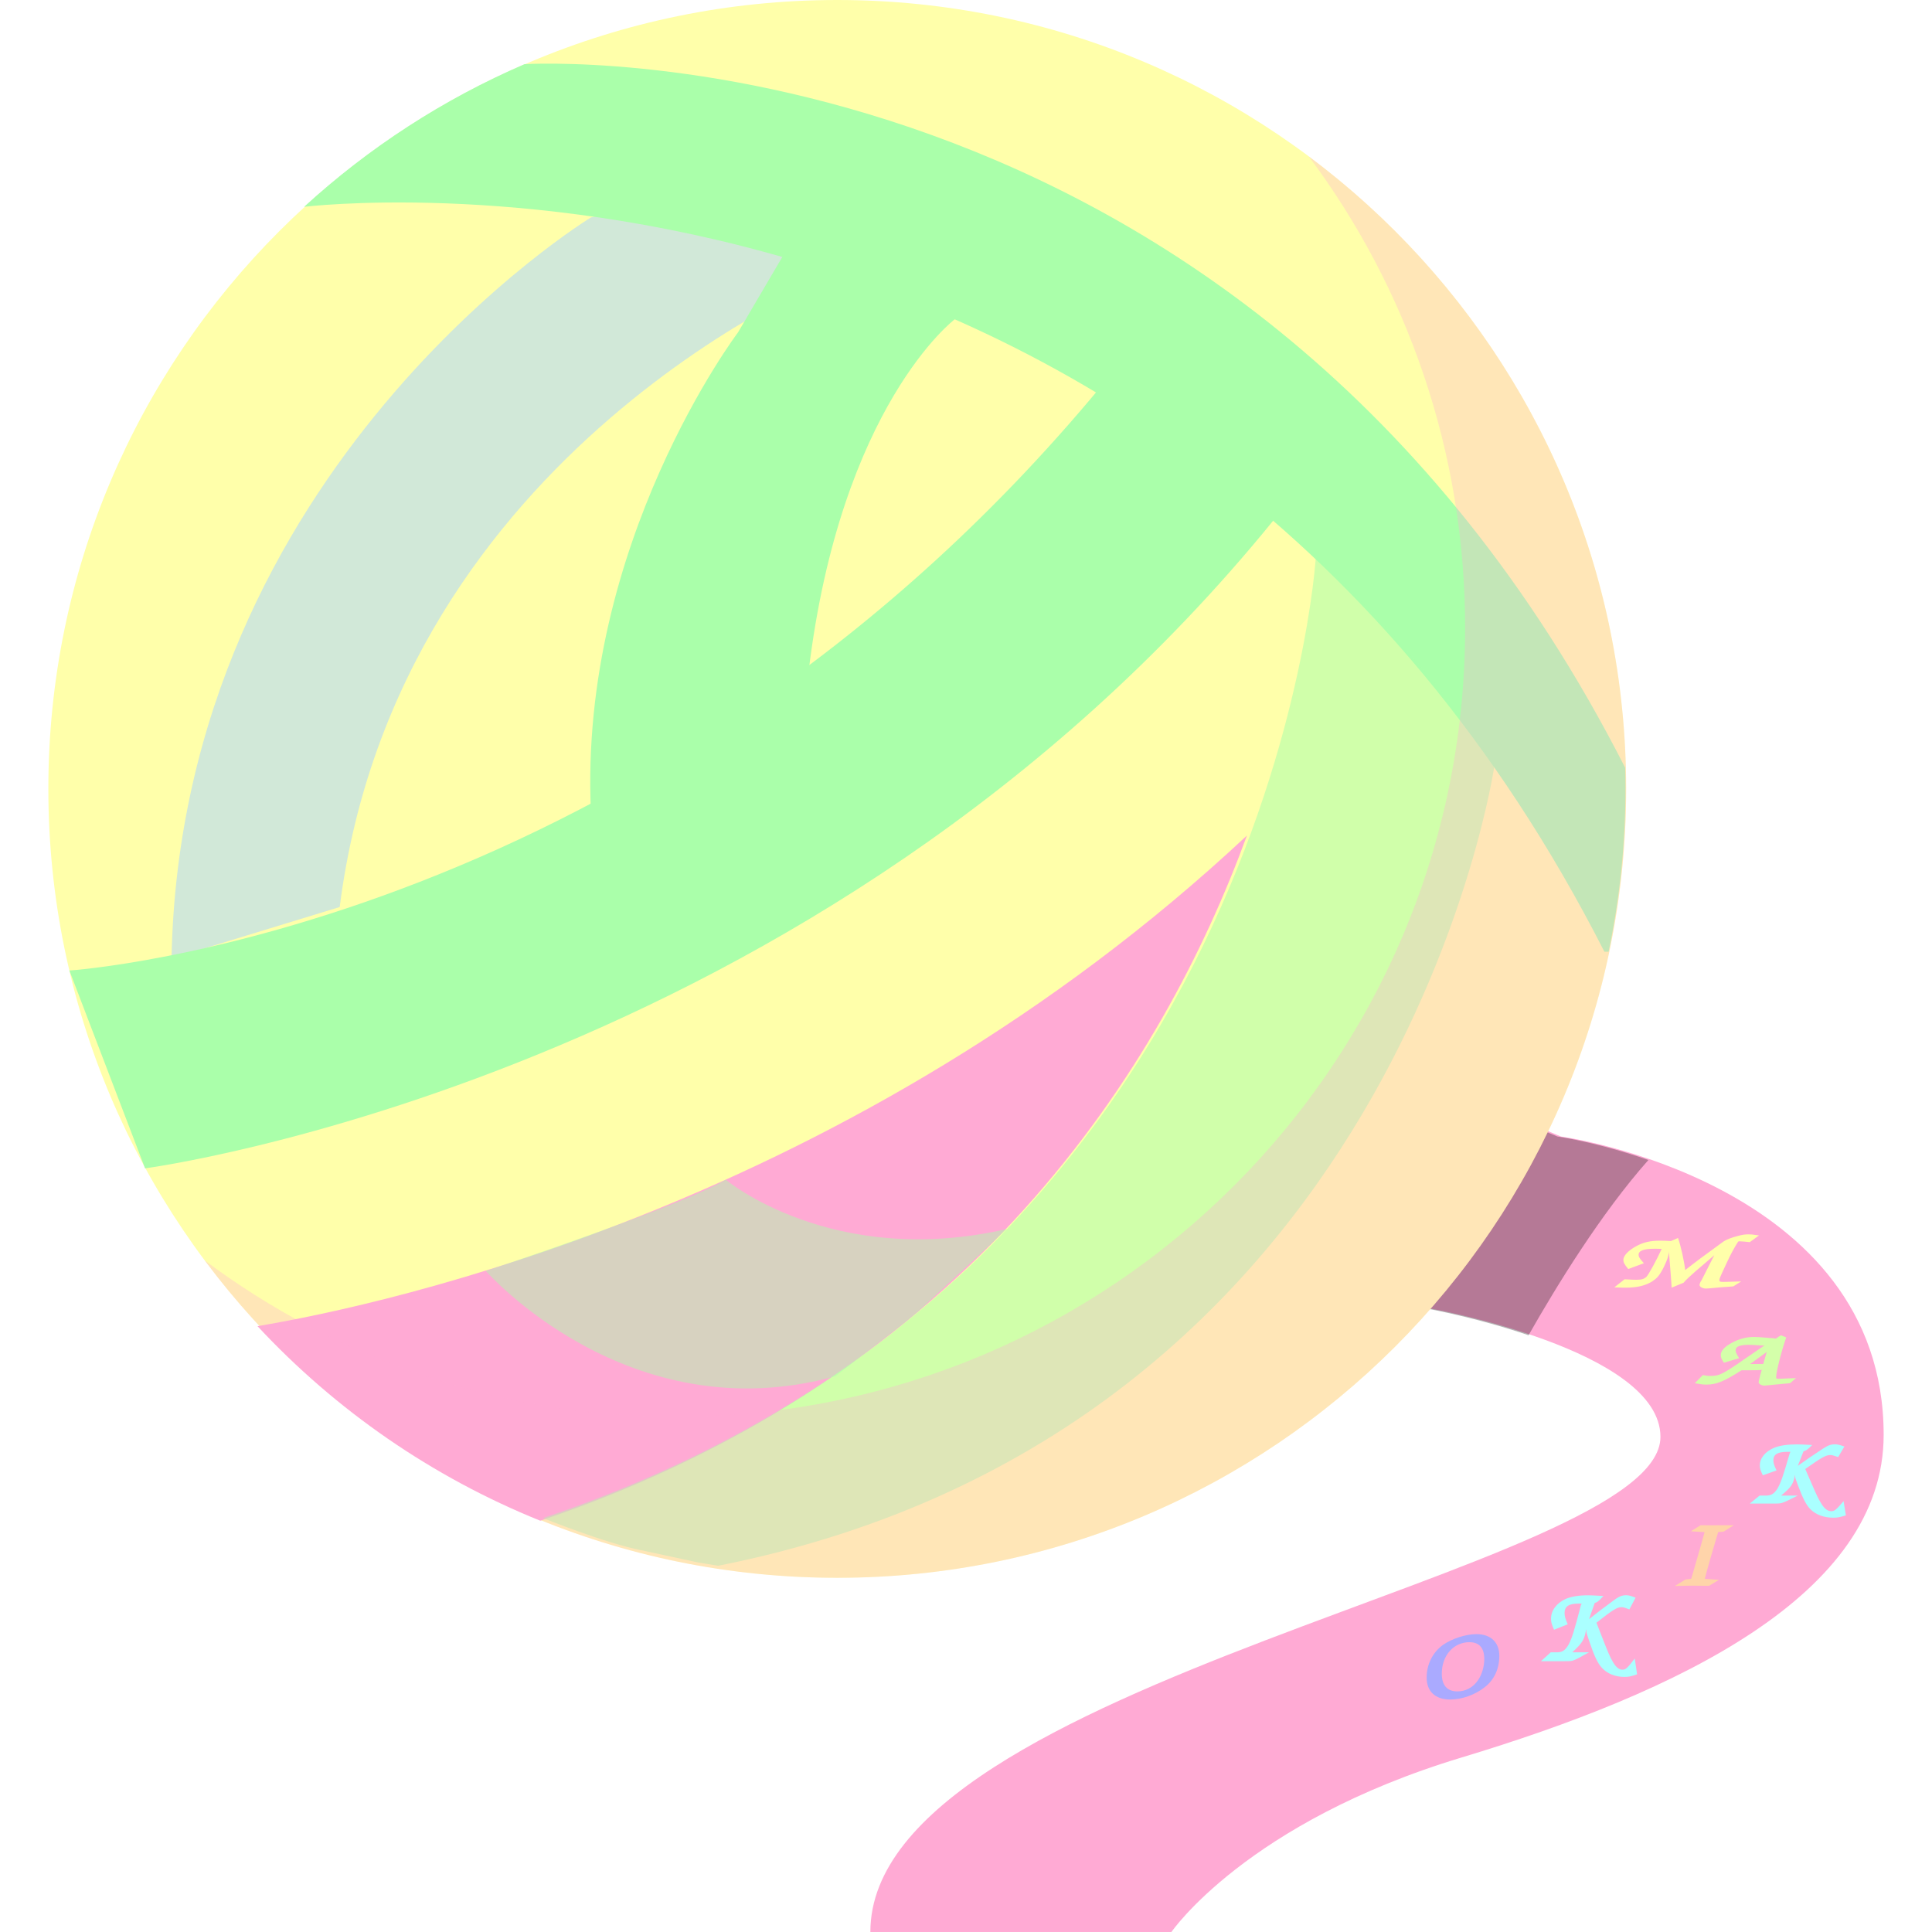
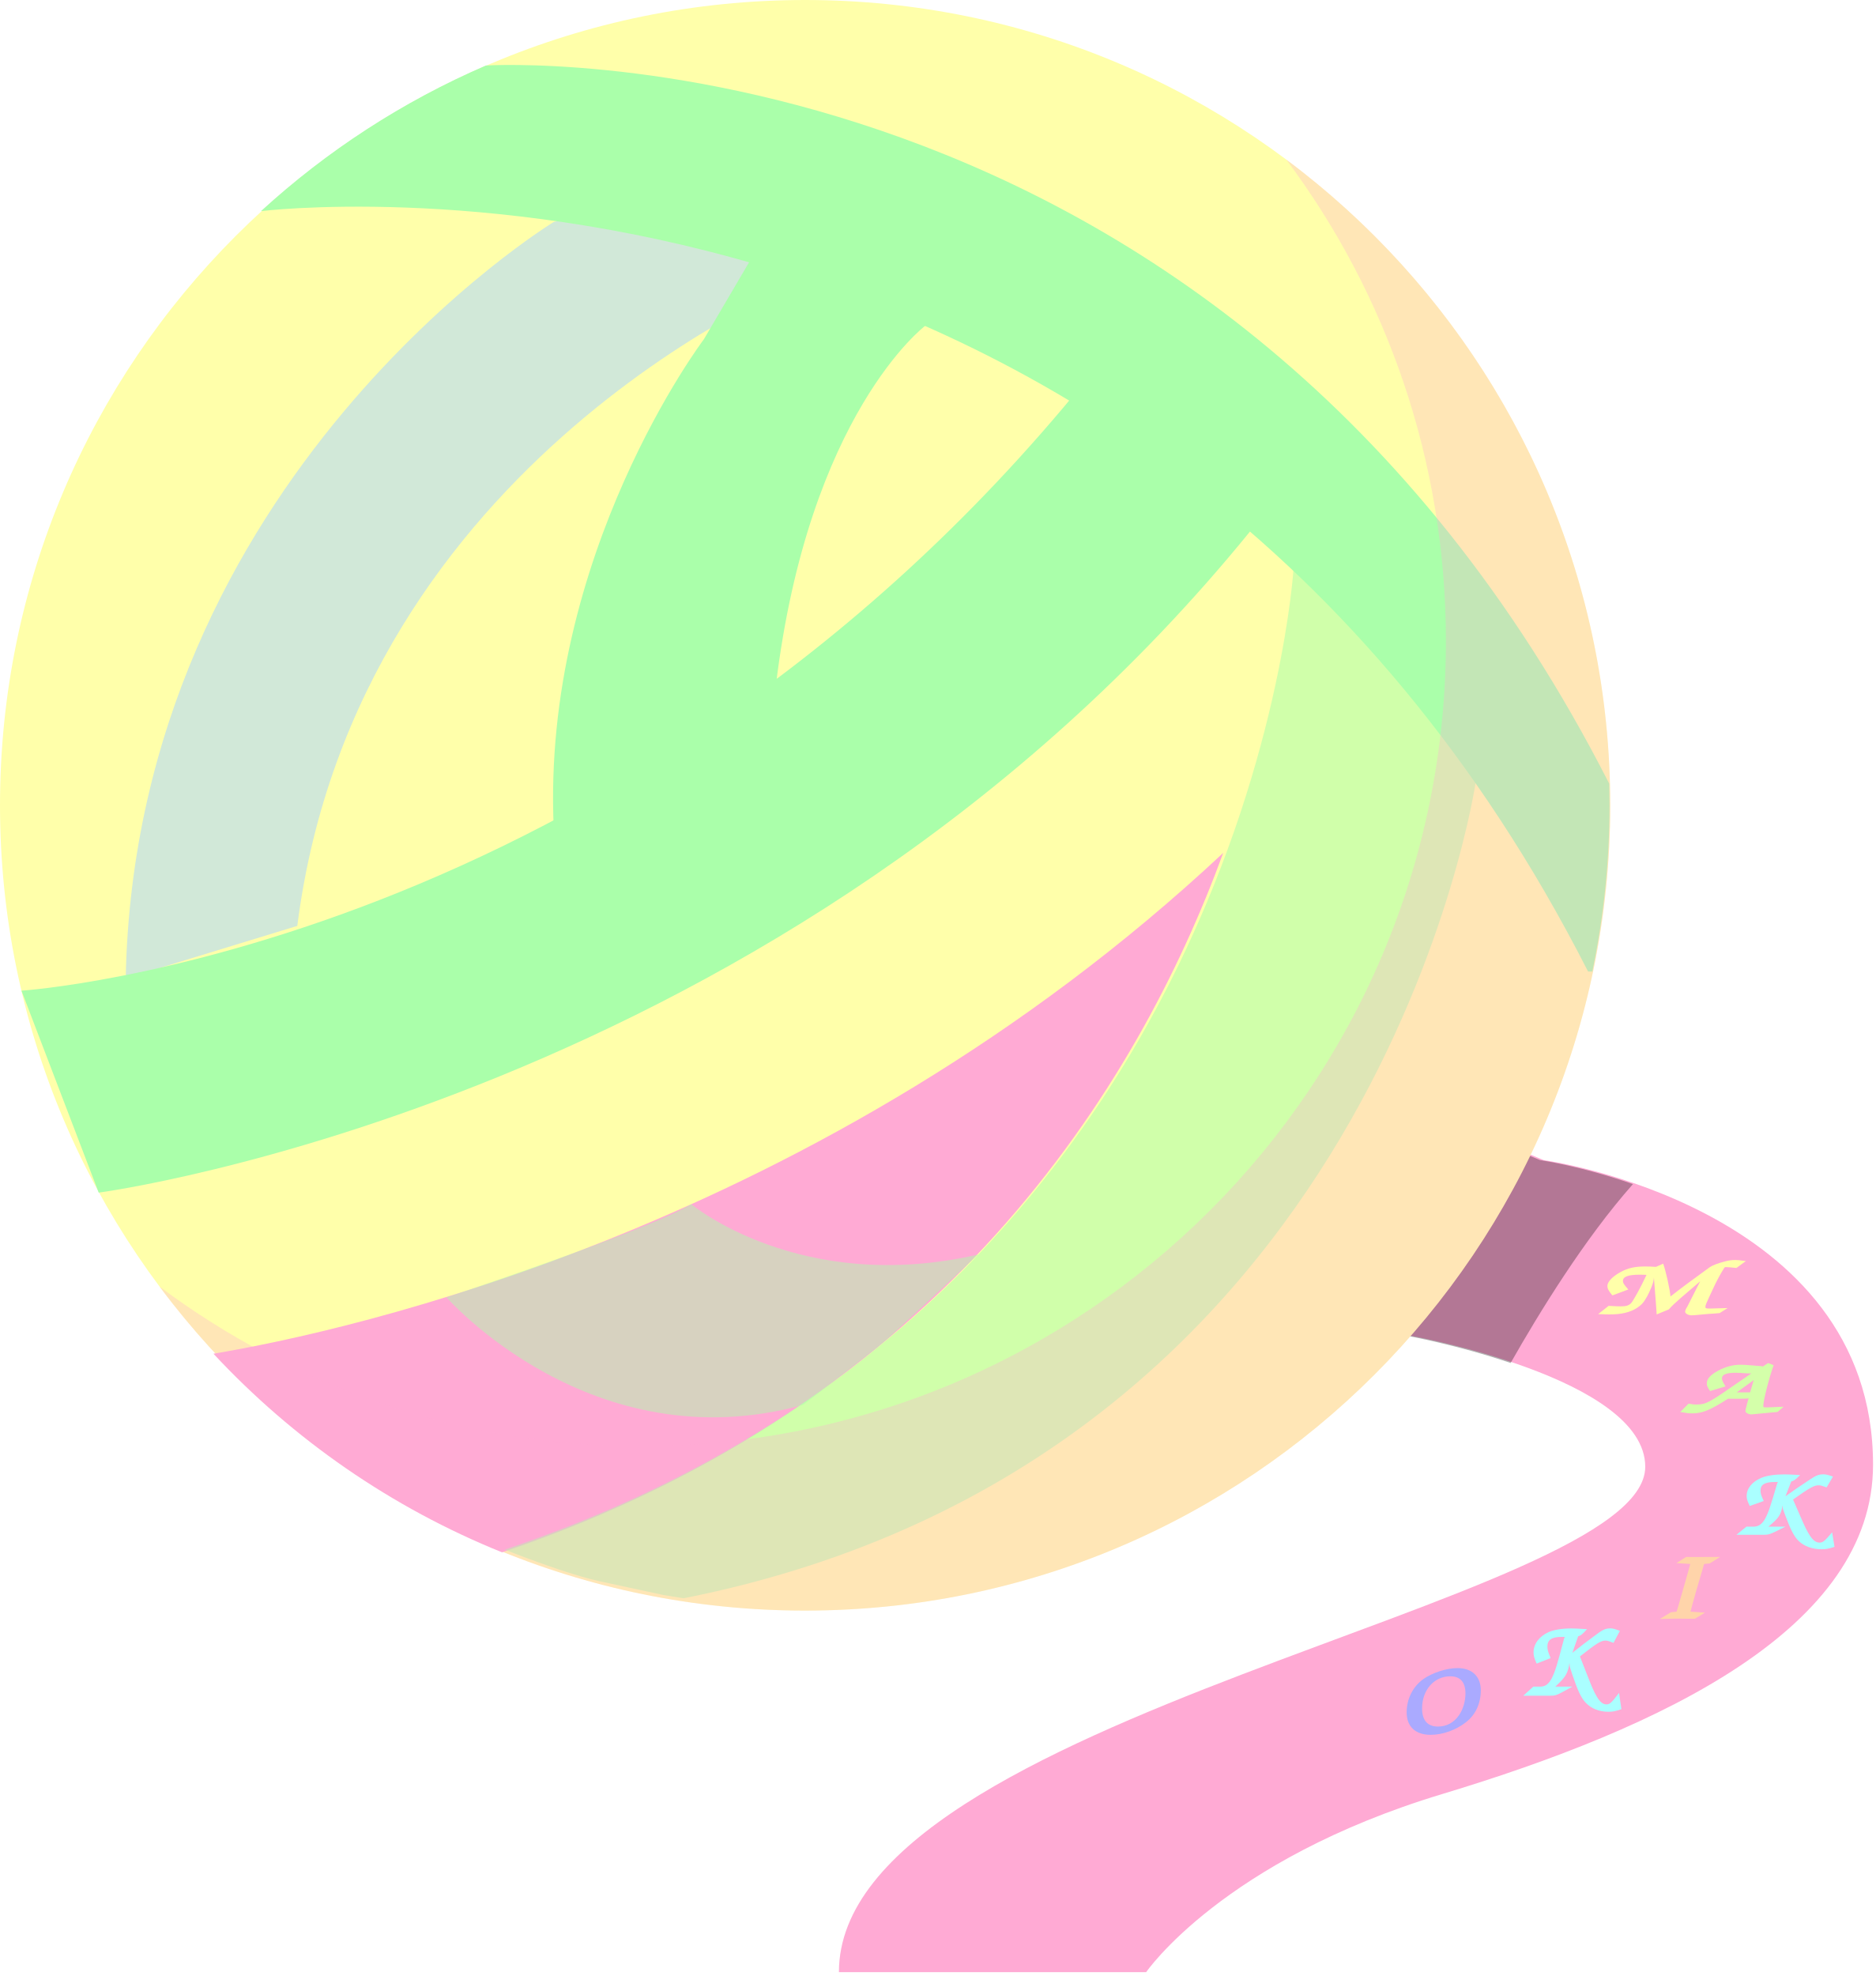
- <svg xmlns="http://www.w3.org/2000/svg" width="512.001" height="512.001">
-   <g>
-     <path d="m379.153,346.806c0,0 60.885,10.86 60.885,33.988c0,35.492 -209.383,64.526 -209.383,131.207l79.785,0c0,0 19.896,-29.039 76.898,-46.247c57.002,-17.208 111.852,-43.02 111.852,-85.503c0,-67.219 -85.503,-79.055 -85.503,-79.055l-32.977,-13.702l-1.557,59.312z" fill="#ffaad4" id="svg_1" />
-     <g opacity="0.29" id="svg_2">
-       <path d="m412.76,301.196l-32.977,-13.702l-1.558,59.312c0,0 12.92,2.307 26.857,7.053c7.362,-12.98 19.209,-32.305 31.762,-46.445c-13.611,-4.764 -24.084,-6.218 -24.084,-6.218z" id="svg_3" />
+ <svg xmlns="http://www.w3.org/2000/svg" height="513" width="487">
+   <path d="M366.34 346.806s60.885 10.86 60.885 33.988c0 35.492-209.383 64.526-209.383 131.207h79.785s19.896-29.04 76.898-46.247 111.852-43.02 111.852-85.503c0-67.22-85.503-79.055-85.503-79.055l-32.977-13.702z" fill="#ffaad4" />
+   <path d="M399.947 301.196l-32.977-13.702-1.558 59.312s12.92 2.307 26.857 7.053c7.362-12.98 19.21-32.305 31.762-46.445-13.61-4.764-24.084-6.218-24.084-6.218z" opacity=".3" />
+   <circle r="209.065" cy="209.065" cx="209.065" fill="#ffa" />
+   <path d="M317.64 221.422c-104.352 97.622-228.043 124.3-262.21 130.026 20.725 22.27 46.26 39.993 74.937 51.56C244.825 364.4 295.418 282.06 317.64 221.422z" fill="#ffaad4" />
+   <path d="M77.2 240.374C92.73 118.477 209.066 72.55 209.066 72.55 174.097 49.52 143.8 57.622 143.8 57.622S35.158 123.76 32.644 254z" opacity=".54" fill="#aad4ff" />
+   <g fill="#afa">
+     <path d="M201.47 177.99c8.53-70.667 38.787-93.42 38.787-93.42V63.097l-38.784-6.857-18.704 31.85s-42.286 55.9-38.97 127.06l12.247 18.24 61.797-24.323z" />
+     <path d="M324.658 137.91C204.182 286.084 25.63 309.623 25.63 309.623l-20.057-52.43s155.66-9.96 276.137-158.134z" />
+     <path d="M417.874 203.458C316.795 4.96 126.186 17.006 126.186 17.006c-21.597 9.31-41.31 22.152-58.413 37.806 0 0 229.573-28.487 344.602 197.41h1.107a209.95 209.95 0 0 0 4.469-43.153l-.077-5.6z" />
+     <path d="M177.507 414.94C358.1 379.16 383.272 202.612 383.272 202.612c-17.135-27.1-47.37-55.062-47.37-55.062s-11.395 189.778-204.83 254.753c0 0 16.656 6.713 26.008 8.51l15.18 3.273z" opacity=".55" />
+     <path d="M231.53 346.637l22.572-20.96c-46.32 10.647-74.595-13.05-74.595-13.05-10.778 6.637-63.575 24.182-63.575 24.182s37.704 43.077 92.64 27.914l18.348-14.177c1.595-1.233 3.134-2.537 4.61-3.91z" opacity=".47" />
+   </g>
+   <path d="M334.023 41.44c26.027 34.86 41.44 78.108 41.44 124.958 0 115.465-93.602 209.067-209.067 209.067-46.85 0-90.1-15.412-124.958-41.44 38.12 51.054 99.014 84.11 167.63 84.11 115.465 0 209.067-93.602 209.067-209.067 0-68.617-33.056-129.51-84.1-167.63z" opacity=".3" fill="#ffaad4" />
+   <g font-size="24">
+     <g text-anchor="middle" font-family="serif" />
+     <g font-family="Cursive" font-weight="bold">
+       <g text-anchor="middle">
+         <text transform="matrix(1.566372 0 0 .827317 -270.2732 63.40863)" xml:space="preserve" y="335.8" x="446.553" fill="#ffa">M</text>
+         <text transform="matrix(1.525233 0 0 .849695 -255.2287 57.09959)" xml:space="preserve" y="364.641" x="460.532" fill="#d4ffaa">A</text>
+       </g>
+       <g text-anchor="middle" fill="#aff">
+         <text transform="matrix(1.271762 0 0 1.060122 -143.6325 -22.28276)" xml:space="preserve" y="396.879" x="473.999">K</text>
+         <text transform="matrix(1.271762 0 0 1.180366 -128.5965 -73.81495)" xml:space="preserve" y="435.5" x="418.662">K</text>
+       </g>
+       <g text-anchor="middle">
+         <text transform="matrix(1.223256 0 0 1.090183 -114.813 -35.31797)" xml:space="preserve" y="417.879" x="449.999" fill="#ffd4aa">I</text>
+         <text transform="matrix(1.364821 0 0 1.120244 -157.8635 -50.57774)" xml:space="preserve" y="446.879" x="387.999" fill="#aaf">O</text>
+       </g>
    </g>
-     <circle cx="221.878" cy="209.065" r="209.065" fill="#ffffaa" id="svg_4" />
-     <path d="m330.452,221.422c-104.352,97.622 -228.043,124.29 -262.211,130.026c20.725,22.271 46.259,39.993 74.937,51.56c114.46,-38.608 165.053,-120.949 187.274,-181.586z" fill="#ffaad4" id="svg_5" />
-     <path d="m90.023,240.374c15.521,-121.897 131.856,-167.825 131.856,-167.825c-34.969,-23.029 -65.267,-14.927 -65.267,-14.927s-108.641,66.137 -111.155,196.378l44.566,-13.626z" fill="#aad4ff" opacity="0.54" id="svg_6" />
-     <path d="m214.282,177.991c8.53,-70.667 38.787,-93.42 38.787,-93.42l0,-21.474l-38.784,-6.857l-18.704,31.851c0,0 -42.286,55.9 -38.97,127.059l12.247,18.24l61.797,-24.323l-16.373,-31.076z" fill="#aaffaa" id="svg_7" />
-     <g id="svg_8">
-       <path d="m337.471,137.909c-120.476,148.175 -299.028,171.714 -299.028,171.714l-20.057,-52.429c0,0 155.661,-9.959 276.137,-158.134l42.948,38.849z" fill="#aaffaa" id="svg_9" />
-       <path d="m430.687,203.458c-101.079,-198.498 -291.688,-186.452 -291.688,-186.452l0,0c-21.597,9.311 -41.311,22.152 -58.413,37.806l0,0c0,0 229.573,-28.487 344.602,197.409l1.107,0c2.922,-13.926 4.469,-28.358 4.469,-43.153c-0.001,-1.876 -0.028,-3.746 -0.077,-5.61z" fill="#aaffaa" id="svg_10" />
-       <path d="m190.32,414.94c180.603,-35.78 205.765,-212.328 205.765,-212.328c-17.135,-27.11 -47.37,-55.062 -47.37,-55.062s-11.395,189.778 -204.831,254.753c0,0 16.656,6.713 26.008,8.509l15.179,3.273l5.249,0.855z" fill="#aaffaa" opacity="0.55" id="svg_11" />
-       <path d="m244.343,346.637l22.572,-20.959c-46.32,10.647 -74.595,-13.051 -74.595,-13.051c-10.778,6.637 -63.575,24.182 -63.575,24.182s37.704,43.077 92.639,27.914l18.348,-14.177c1.595,-1.233 3.134,-2.537 4.611,-3.909z" fill="#aaffaa" opacity="0.47" id="svg_12" />
-     </g>
-     <path d="m346.836,41.439c26.027,34.859 41.439,78.108 41.439,124.958c0,115.465 -93.602,209.067 -209.067,209.067c-46.849,0 -90.099,-15.412 -124.958,-41.439c38.12,51.054 99.014,84.111 167.629,84.111c115.465,0 209.067,-93.602 209.067,-209.067c0,-68.617 -33.056,-129.511 -84.11,-167.63z" opacity="0.29" id="svg_13" fill="#ffaad4" />
-     <g id="svg_14" />
-     <g id="svg_15" />
-     <g id="svg_16" />
-     <g id="svg_17" />
-     <g id="svg_18" />
-     <g id="svg_19" />
-     <g id="svg_20" />
-     <g id="svg_21" />
-     <g id="svg_22" />
-     <g id="svg_23" />
-     <g id="svg_24" />
-     <g id="svg_25" />
-     <g id="svg_26" />
-     <g id="svg_27" />
-     <g id="svg_28" />
-     <text fill="#000000" stroke-width="0" stroke-dasharray="null" stroke-linejoin="null" stroke-linecap="null" x="110.559" y="455.199" id="svg_29" font-size="24" font-family="serif" text-anchor="middle" xml:space="preserve" transform="matrix(18.6283,0,0,1,-1969.044,0) " />
-     <text xml:space="preserve" text-anchor="middle" font-family="serif" font-size="24" id="svg_30" y="420.439" x="114.439" stroke-width="0" stroke="#000000" fill="#000000" />
-     <text fill="#ffffaa" stroke-width="0" stroke-dasharray="null" stroke-linejoin="null" stroke-linecap="null" x="446.553" y="335.8" id="svg_32" font-size="24" font-family="Cursive" text-anchor="middle" xml:space="preserve" transform="matrix(1.566372,0,0,0.8273167,-257.4602,63.40862) " font-weight="bold">M</text>
-     <text fill="#d4ffaa" stroke-width="0" stroke-dasharray="null" stroke-linejoin="null" stroke-linecap="null" x="460.532" y="364.641" id="svg_33" font-size="24" font-family="Cursive" text-anchor="middle" xml:space="preserve" transform="matrix(1.525233,0,0,0.8496947,-242.4157,57.09959) " font-weight="bold">A</text>
-     <text fill="#aaffff" stroke-width="0" stroke-dasharray="null" stroke-linejoin="null" stroke-linecap="null" x="473.999" y="396.879" id="svg_34" font-size="24" font-family="Cursive" text-anchor="middle" xml:space="preserve" font-weight="bold" transform="matrix(1.271762,0,0,1.060122,-130.8196,-22.28277) ">K</text>
-     <text fill="#aaffff" stroke-width="0" stroke-dasharray="null" stroke-linejoin="null" stroke-linecap="null" x="418.662" y="435.5" font-size="24" font-family="Cursive" text-anchor="middle" xml:space="preserve" id="svg_35" font-weight="bold" transform="matrix(1.271762,0,0,1.180366,-115.7835,-73.81495) ">K</text>
-     <text fill="#ffd4aa" stroke-width="0" stroke-dasharray="null" stroke-linejoin="null" stroke-linecap="null" x="449.999" y="417.879" id="svg_36" font-size="24" font-family="Cursive" text-anchor="middle" xml:space="preserve" font-weight="bold" transform="matrix(1.223256,0,0,1.090183,-102,-35.31797) ">I</text>
-     <text fill="#aaaaff" stroke-width="0" stroke-dasharray="null" stroke-linejoin="null" stroke-linecap="null" x="387.999" y="446.879" id="svg_37" font-size="24" font-family="Cursive" text-anchor="middle" xml:space="preserve" font-weight="bold" transform="matrix(1.364821,0,0,1.120244,-145.0505,-50.57774) ">O</text>
  </g>
</svg>
